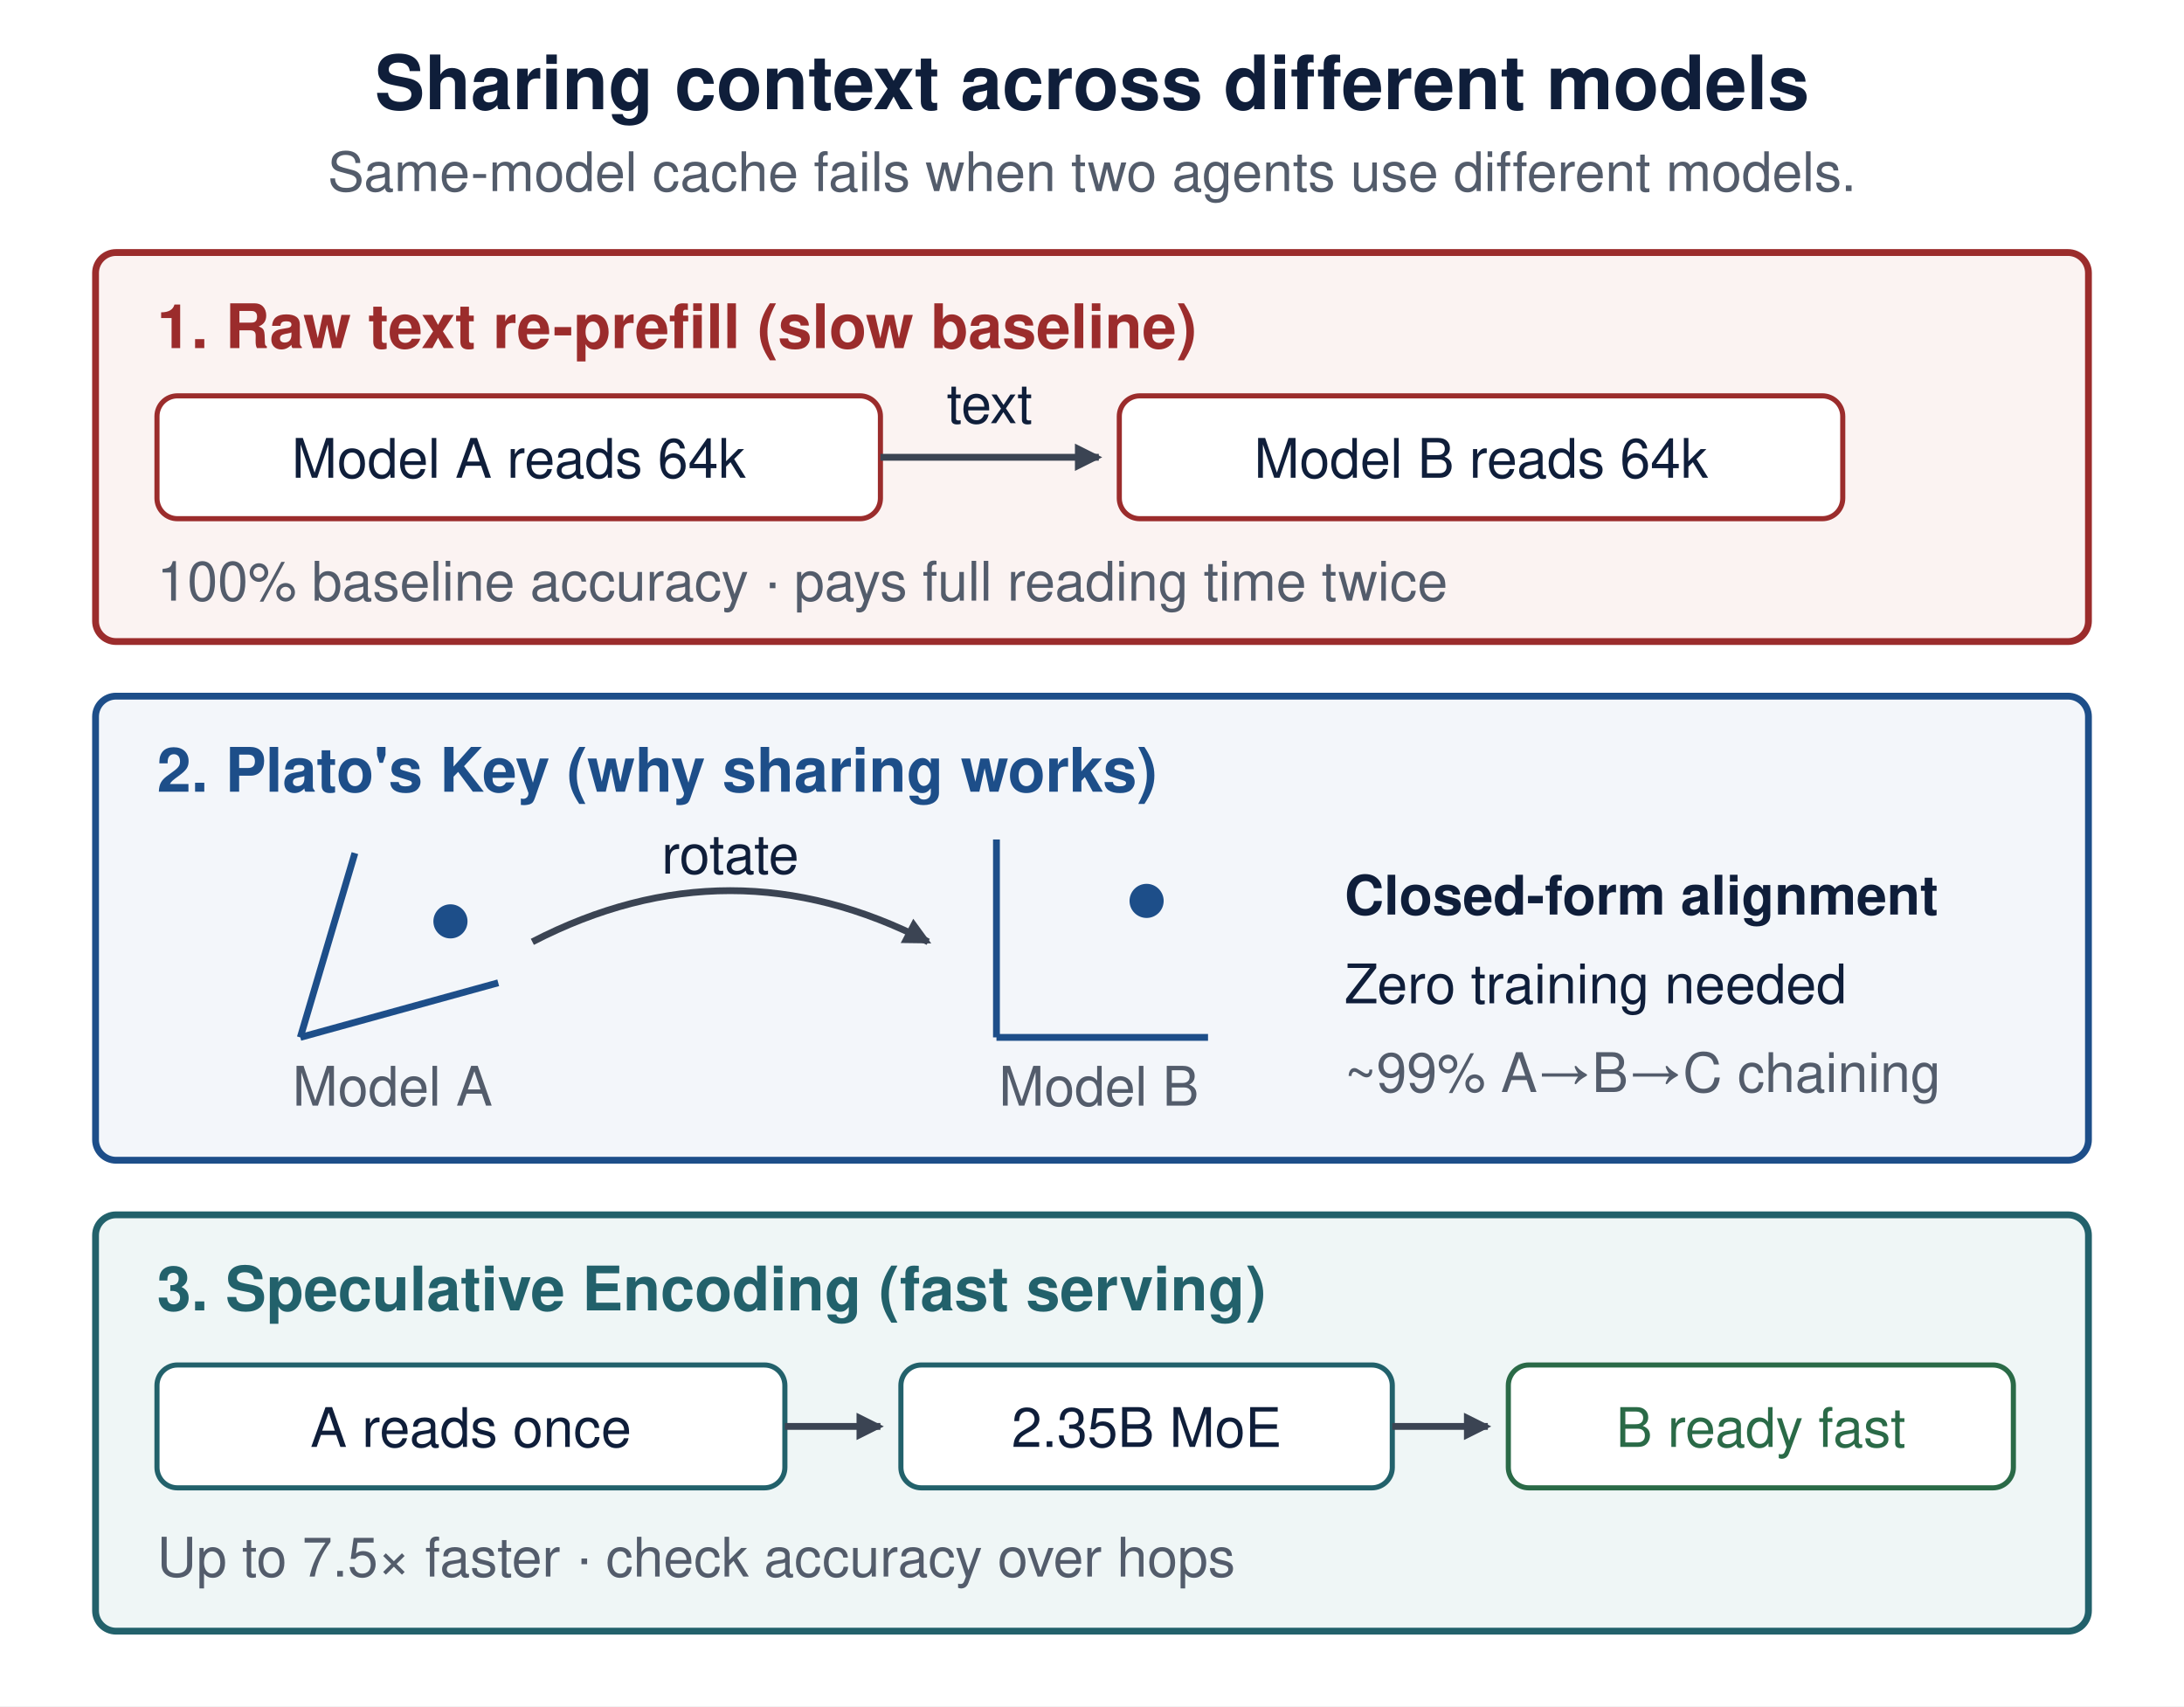
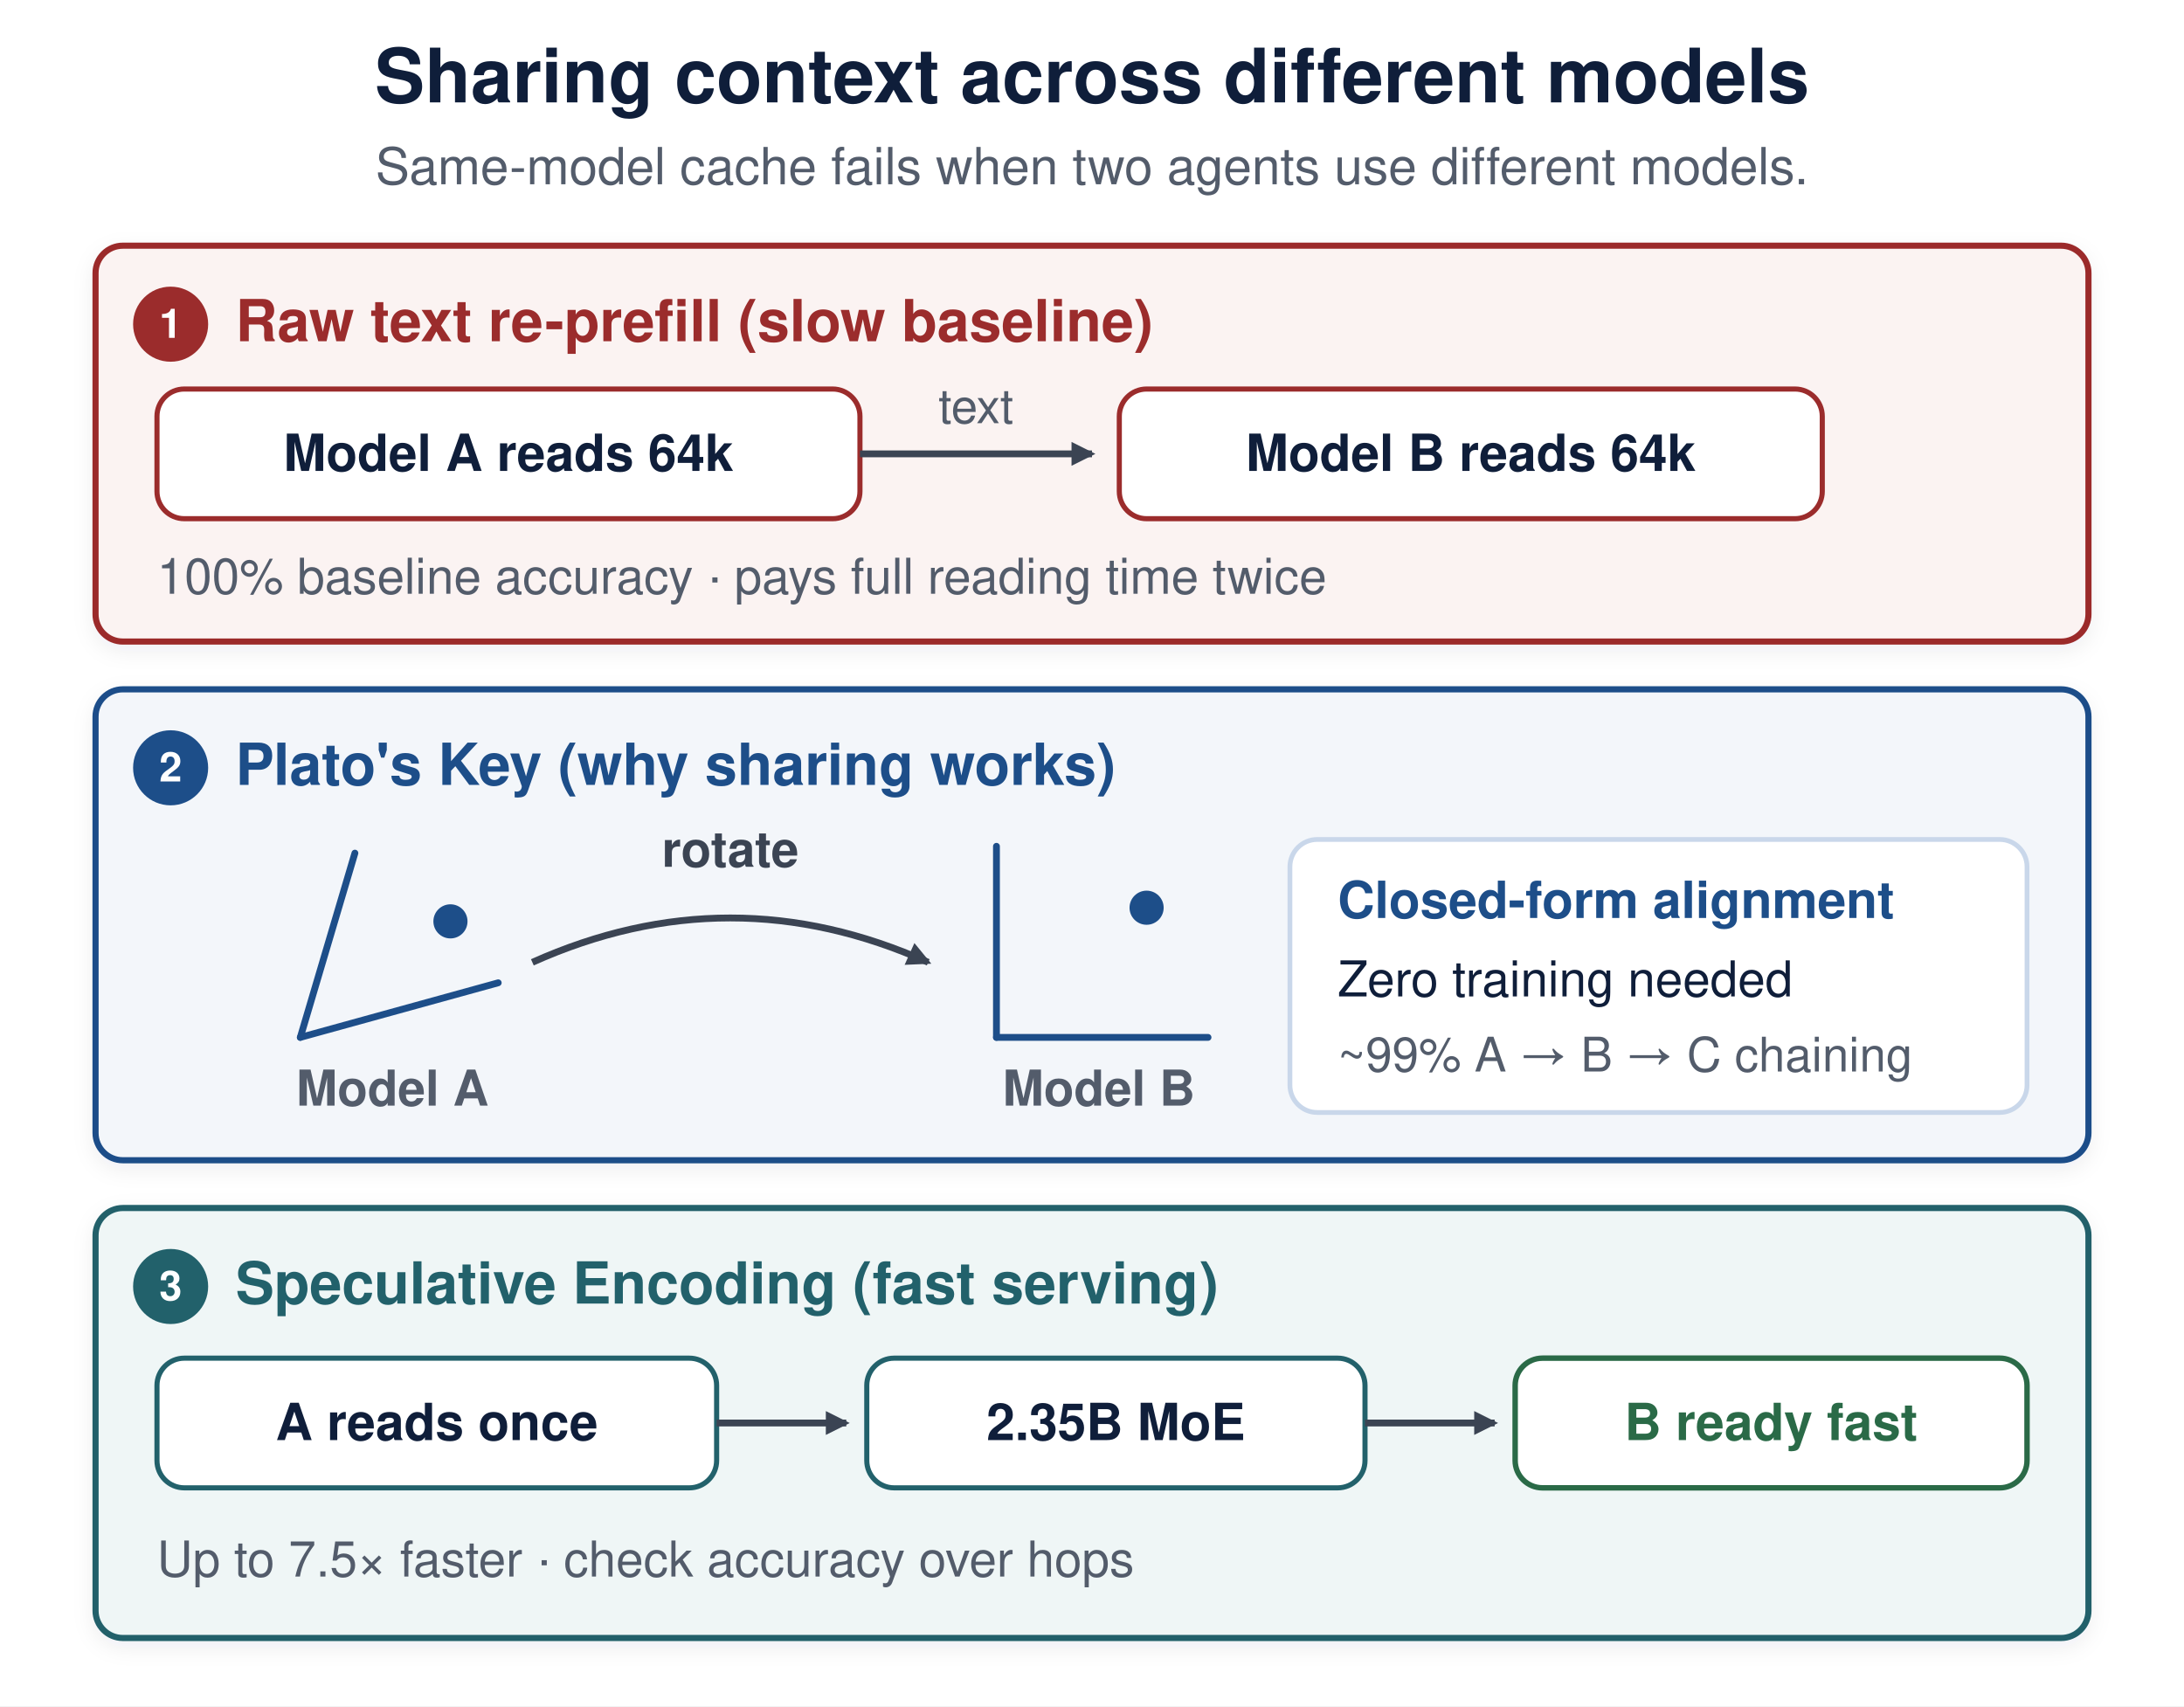
<svg xmlns="http://www.w3.org/2000/svg" viewBox="0 0 640 500" role="img" aria-labelledby="t d">
  <defs>
-     <marker id="arrow" markerWidth="10" markerHeight="10" refX="8" refY="5" orient="auto" markerUnits="userSpaceOnUse">
-       <path d="M1 1 L9 5 L1 9 Z" fill="#3b4453" />
+     <filter id="card-shadow" x="-4%" y="-6%" width="108%" height="116%">
+       <feDropShadow dx="0" dy="2" stdDeviation="3" flood-color="#0f1e3a" flood-opacity="0.07" />
+     </filter>
+     <marker id="arrow" markerWidth="9" markerHeight="9" refX="7" refY="4.5" orient="auto" markerUnits="userSpaceOnUse">
+       <path d="M1 1 L8 4.5 L1 8 Z" fill="#3b4453" />
    </marker>
  </defs>
  <rect width="640" height="500" fill="#ffffff" />
  <g font-family="Helvetica, Arial, 'Liberation Sans', sans-serif" fill="#0f1e3a">
-     <text x="320" y="32" text-anchor="middle" font-size="22" font-weight="700">Sharing context across different models</text>
-     <text x="320" y="56" text-anchor="middle" font-size="16" fill="#535c6b">Same-model cache fails when two agents use different models.</text>
-     <rect x="28" y="74" width="584" height="114" rx="6" fill="#fbf3f2" stroke="#9b2c2c" stroke-width="2" />
-     <text x="46" y="102" font-size="18" font-weight="700" fill="#9b2c2c">1. Raw text re-prefill (slow baseline)</text>
-     <rect x="46" y="116" width="212" height="36" rx="6" fill="#ffffff" stroke="#9b2c2c" stroke-width="1.5" />
-     <text x="152" y="140" text-anchor="middle" font-size="16">Model A reads 64k</text>
-     <path d="M258 134 H322" fill="none" stroke="#3b4453" stroke-width="2" marker-end="url(#arrow)" />
-     <text x="290" y="124" text-anchor="middle" font-size="16">text</text>
-     <rect x="328" y="116" width="212" height="36" rx="6" fill="#ffffff" stroke="#9b2c2c" stroke-width="1.5" />
-     <text x="434" y="140" text-anchor="middle" font-size="16">Model B reads 64k</text>
-     <text x="46" y="176" font-size="16" fill="#535c6b">100% baseline accuracy · pays full reading time twice</text>
-     <rect x="28" y="204" width="584" height="136" rx="6" fill="#f3f6fa" stroke="#1d4e89" stroke-width="2" />
-     <text x="46" y="232" font-size="18" font-weight="700" fill="#1d4e89">2. Plato's Key (why sharing works)</text>
-     <line x1="88" y1="304" x2="146" y2="288" stroke="#1d4e89" stroke-width="2" />
-     <line x1="88" y1="304" x2="104" y2="250" stroke="#1d4e89" stroke-width="2" />
+     <text x="320" y="30" text-anchor="middle" font-size="22" font-weight="700">Sharing context across different models</text>
+     <text x="320" y="54" text-anchor="middle" font-size="15" fill="#535c6b">Same-model cache fails when two agents use different models.</text>
+     <rect x="28" y="72" width="584" height="116" rx="8" fill="#fbf3f2" stroke="#9b2c2c" stroke-width="1.8" filter="url(#card-shadow)" />
+     <circle cx="50" cy="95" r="11" fill="#9b2c2c" />
+     <text x="50" y="99" text-anchor="middle" font-size="12" font-weight="700" fill="#ffffff">1</text>
+     <text x="69" y="100" font-size="17" font-weight="700" fill="#9b2c2c">Raw text re-prefill (slow baseline)</text>
+     <rect x="46" y="114" width="206" height="38" rx="8" fill="#ffffff" stroke="#9b2c2c" stroke-width="1.5" />
+     <text x="149" y="138" text-anchor="middle" font-size="15" font-weight="600">Model A reads 64k</text>
+     <path d="M252 133 H320" fill="none" stroke="#3b4453" stroke-width="2" marker-end="url(#arrow)" />
+     <text x="286" y="124" text-anchor="middle" font-size="14" fill="#535c6b">text</text>
+     <rect x="328" y="114" width="206" height="38" rx="8" fill="#ffffff" stroke="#9b2c2c" stroke-width="1.5" />
+     <text x="431" y="138" text-anchor="middle" font-size="15" font-weight="600">Model B reads 64k</text>
+     <text x="46" y="174" font-size="14.5" fill="#535c6b">100% baseline accuracy · pays full reading time twice</text>
+     <rect x="28" y="202" width="584" height="138" rx="8" fill="#f3f6fa" stroke="#1d4e89" stroke-width="1.8" filter="url(#card-shadow)" />
+     <circle cx="50" cy="225" r="11" fill="#1d4e89" />
+     <text x="50" y="229" text-anchor="middle" font-size="12" font-weight="700" fill="#ffffff">2</text>
+     <text x="69" y="230" font-size="17" font-weight="700" fill="#1d4e89">Plato's Key (why sharing works)</text>
+     <line x1="88" y1="304" x2="146" y2="288" stroke="#1d4e89" stroke-width="2" stroke-linecap="round" />
+     <line x1="88" y1="304" x2="104" y2="250" stroke="#1d4e89" stroke-width="2" stroke-linecap="round" />
    <circle cx="132" cy="270" r="5" fill="#1d4e89" />
-     <text x="115" y="324" text-anchor="middle" font-size="16" fill="#535c6b">Model A</text>
-     <path d="M156 276 Q 214 246 272 276" fill="none" stroke="#3b4453" stroke-width="2" marker-end="url(#arrow)" />
-     <text x="214" y="256" text-anchor="middle" font-size="16">rotate</text>
-     <line x1="292" y1="304" x2="354" y2="304" stroke="#1d4e89" stroke-width="2" />
-     <line x1="292" y1="304" x2="292" y2="246" stroke="#1d4e89" stroke-width="2" />
-     <circle cx="336" cy="264" r="5" fill="#1d4e89" />
-     <text x="322" y="324" text-anchor="middle" font-size="16" fill="#535c6b">Model B</text>
-     <text x="394" y="268" font-size="16" font-weight="700">Closed-form alignment</text>
-     <text x="394" y="294" font-size="16">Zero training needed</text>
-     <text x="394" y="320" font-size="16" fill="#535c6b">~99% A→B→C chaining</text>
-     <rect x="28" y="356" width="584" height="122" rx="6" fill="#eff6f6" stroke="#22616b" stroke-width="2" />
-     <text x="46" y="384" font-size="18" font-weight="700" fill="#22616b">3. Speculative Encoding (fast serving)</text>
-     <rect x="46" y="400" width="184" height="36" rx="6" fill="#ffffff" stroke="#22616b" stroke-width="1.5" />
-     <text x="138" y="424" text-anchor="middle" font-size="16">A reads once</text>
-     <path d="M230 418 H258" fill="none" stroke="#3b4453" stroke-width="2" marker-end="url(#arrow)" />
-     <rect x="264" y="400" width="144" height="36" rx="6" fill="#ffffff" stroke="#22616b" stroke-width="1.5" />
-     <text x="336" y="424" text-anchor="middle" font-size="16">2.35B MoE</text>
-     <path d="M408 418 H436" fill="none" stroke="#3b4453" stroke-width="2" marker-end="url(#arrow)" />
-     <rect x="442" y="400" width="148" height="36" rx="6" fill="#ffffff" stroke="#2a6a47" stroke-width="1.5" />
-     <text x="516" y="424" text-anchor="middle" font-size="16" fill="#2a6a47">B ready fast</text>
-     <text x="46" y="462" font-size="16" fill="#535c6b">Up to 7.5× faster · check accuracy over hops</text>
+     <text x="115" y="324" text-anchor="middle" font-size="14.5" font-weight="600" fill="#535c6b">Model A</text>
+     <path d="M156 282 Q 214 256 272 282" fill="none" stroke="#3b4453" stroke-width="2" marker-end="url(#arrow)" />
+     <text x="214" y="254" text-anchor="middle" font-size="14.5" font-weight="600" fill="#3b4453">rotate</text>
+     <line x1="292" y1="304" x2="354" y2="304" stroke="#1d4e89" stroke-width="2" stroke-linecap="round" />
+     <line x1="292" y1="304" x2="292" y2="248" stroke="#1d4e89" stroke-width="2" stroke-linecap="round" />
+     <circle cx="336" cy="266" r="5" fill="#1d4e89" />
+     <text x="322" y="324" text-anchor="middle" font-size="14.5" font-weight="600" fill="#535c6b">Model B</text>
+     <rect x="378" y="246" width="216" height="80" rx="8" fill="#ffffff" stroke="#c9d7ea" stroke-width="1.4" />
+     <text x="392" y="269" font-size="15" font-weight="700" fill="#1d4e89">Closed-form alignment</text>
+     <text x="392" y="292" font-size="14.5">Zero training needed</text>
+     <text x="392" y="314" font-size="14" fill="#535c6b">~99% A → B → C chaining</text>
+     <rect x="28" y="354" width="584" height="126" rx="8" fill="#eff6f6" stroke="#22616b" stroke-width="1.8" filter="url(#card-shadow)" />
+     <circle cx="50" cy="377" r="11" fill="#22616b" />
+     <text x="50" y="381" text-anchor="middle" font-size="12" font-weight="700" fill="#ffffff">3</text>
+     <text x="69" y="382" font-size="17" font-weight="700" fill="#22616b">Speculative Encoding (fast serving)</text>
+     <rect x="46" y="398" width="164" height="38" rx="8" fill="#ffffff" stroke="#22616b" stroke-width="1.5" />
+     <text x="128" y="422" text-anchor="middle" font-size="15" font-weight="600">A reads once</text>
+     <path d="M210 417 H248" fill="none" stroke="#3b4453" stroke-width="2" marker-end="url(#arrow)" />
+     <rect x="254" y="398" width="146" height="38" rx="8" fill="#ffffff" stroke="#22616b" stroke-width="1.5" />
+     <text x="327" y="422" text-anchor="middle" font-size="15" font-weight="600">2.35B MoE</text>
+     <path d="M400 417 H438" fill="none" stroke="#3b4453" stroke-width="2" marker-end="url(#arrow)" />
+     <rect x="444" y="398" width="150" height="38" rx="8" fill="#ffffff" stroke="#2a6a47" stroke-width="1.6" />
+     <text x="519" y="422" text-anchor="middle" font-size="15" font-weight="700" fill="#2a6a47">B ready fast</text>
+     <text x="46" y="462" font-size="14.5" fill="#535c6b">Up to 7.5× faster · check accuracy over hops</text>
  </g>
</svg>
